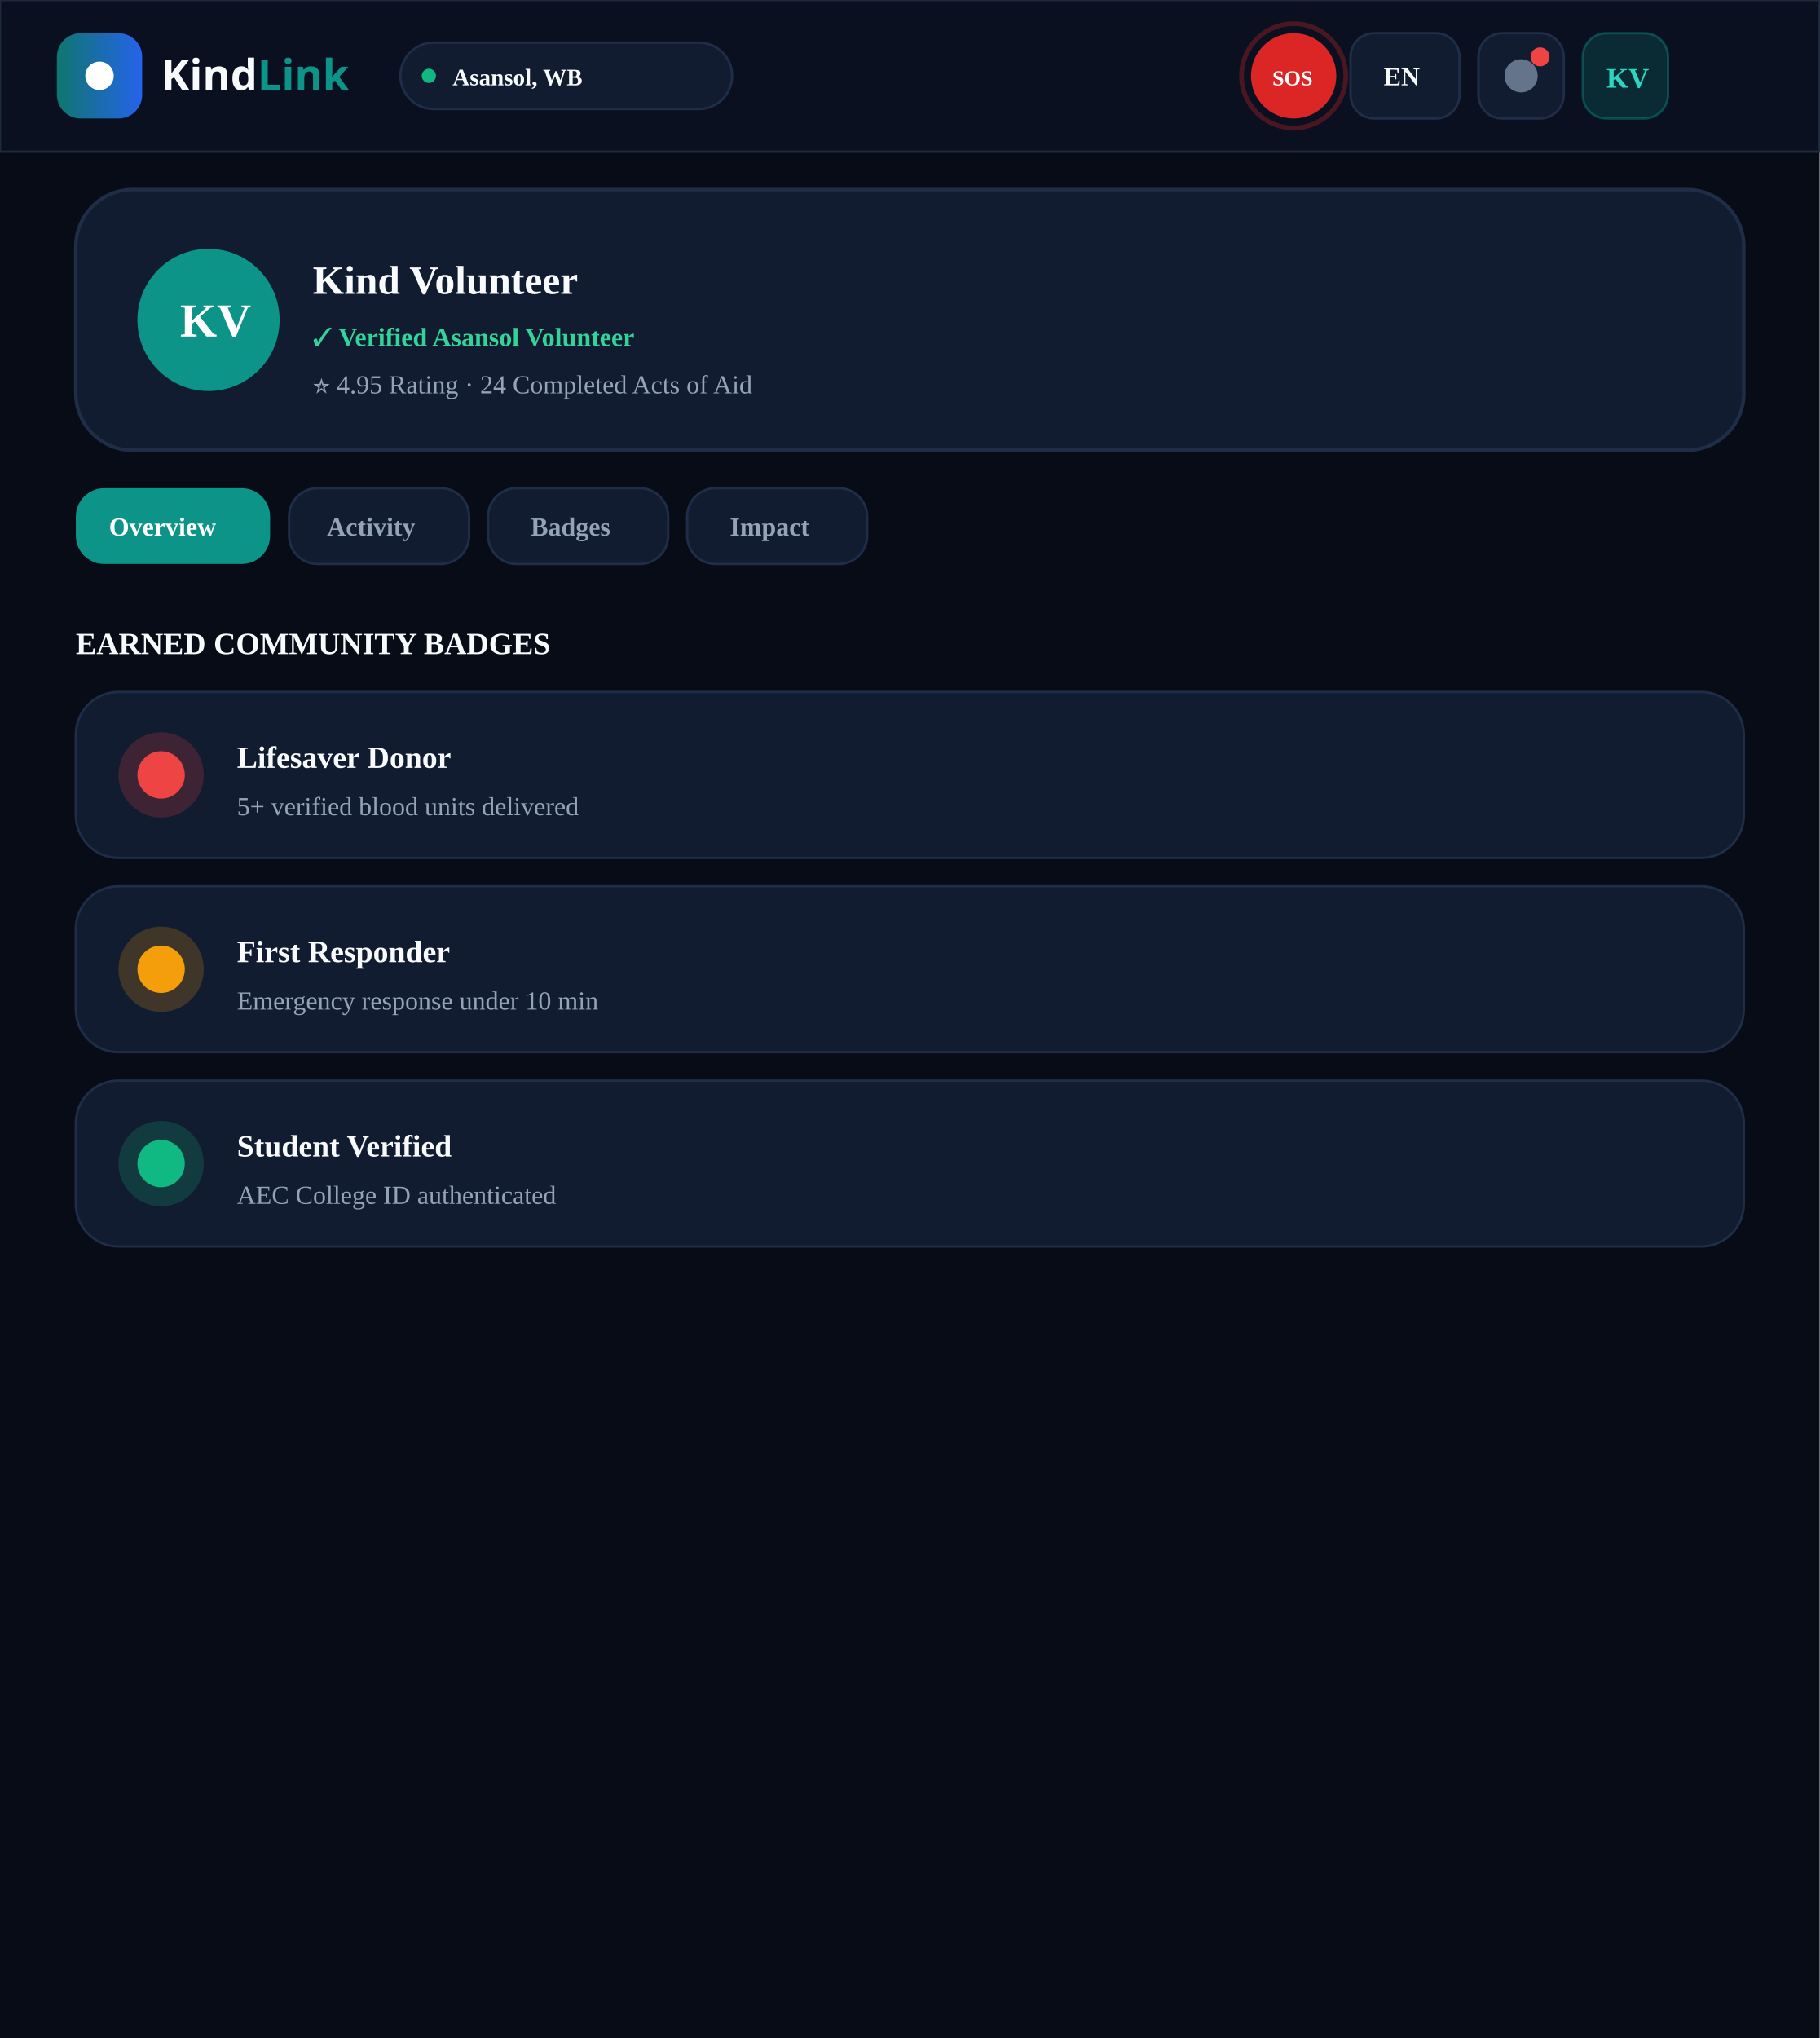
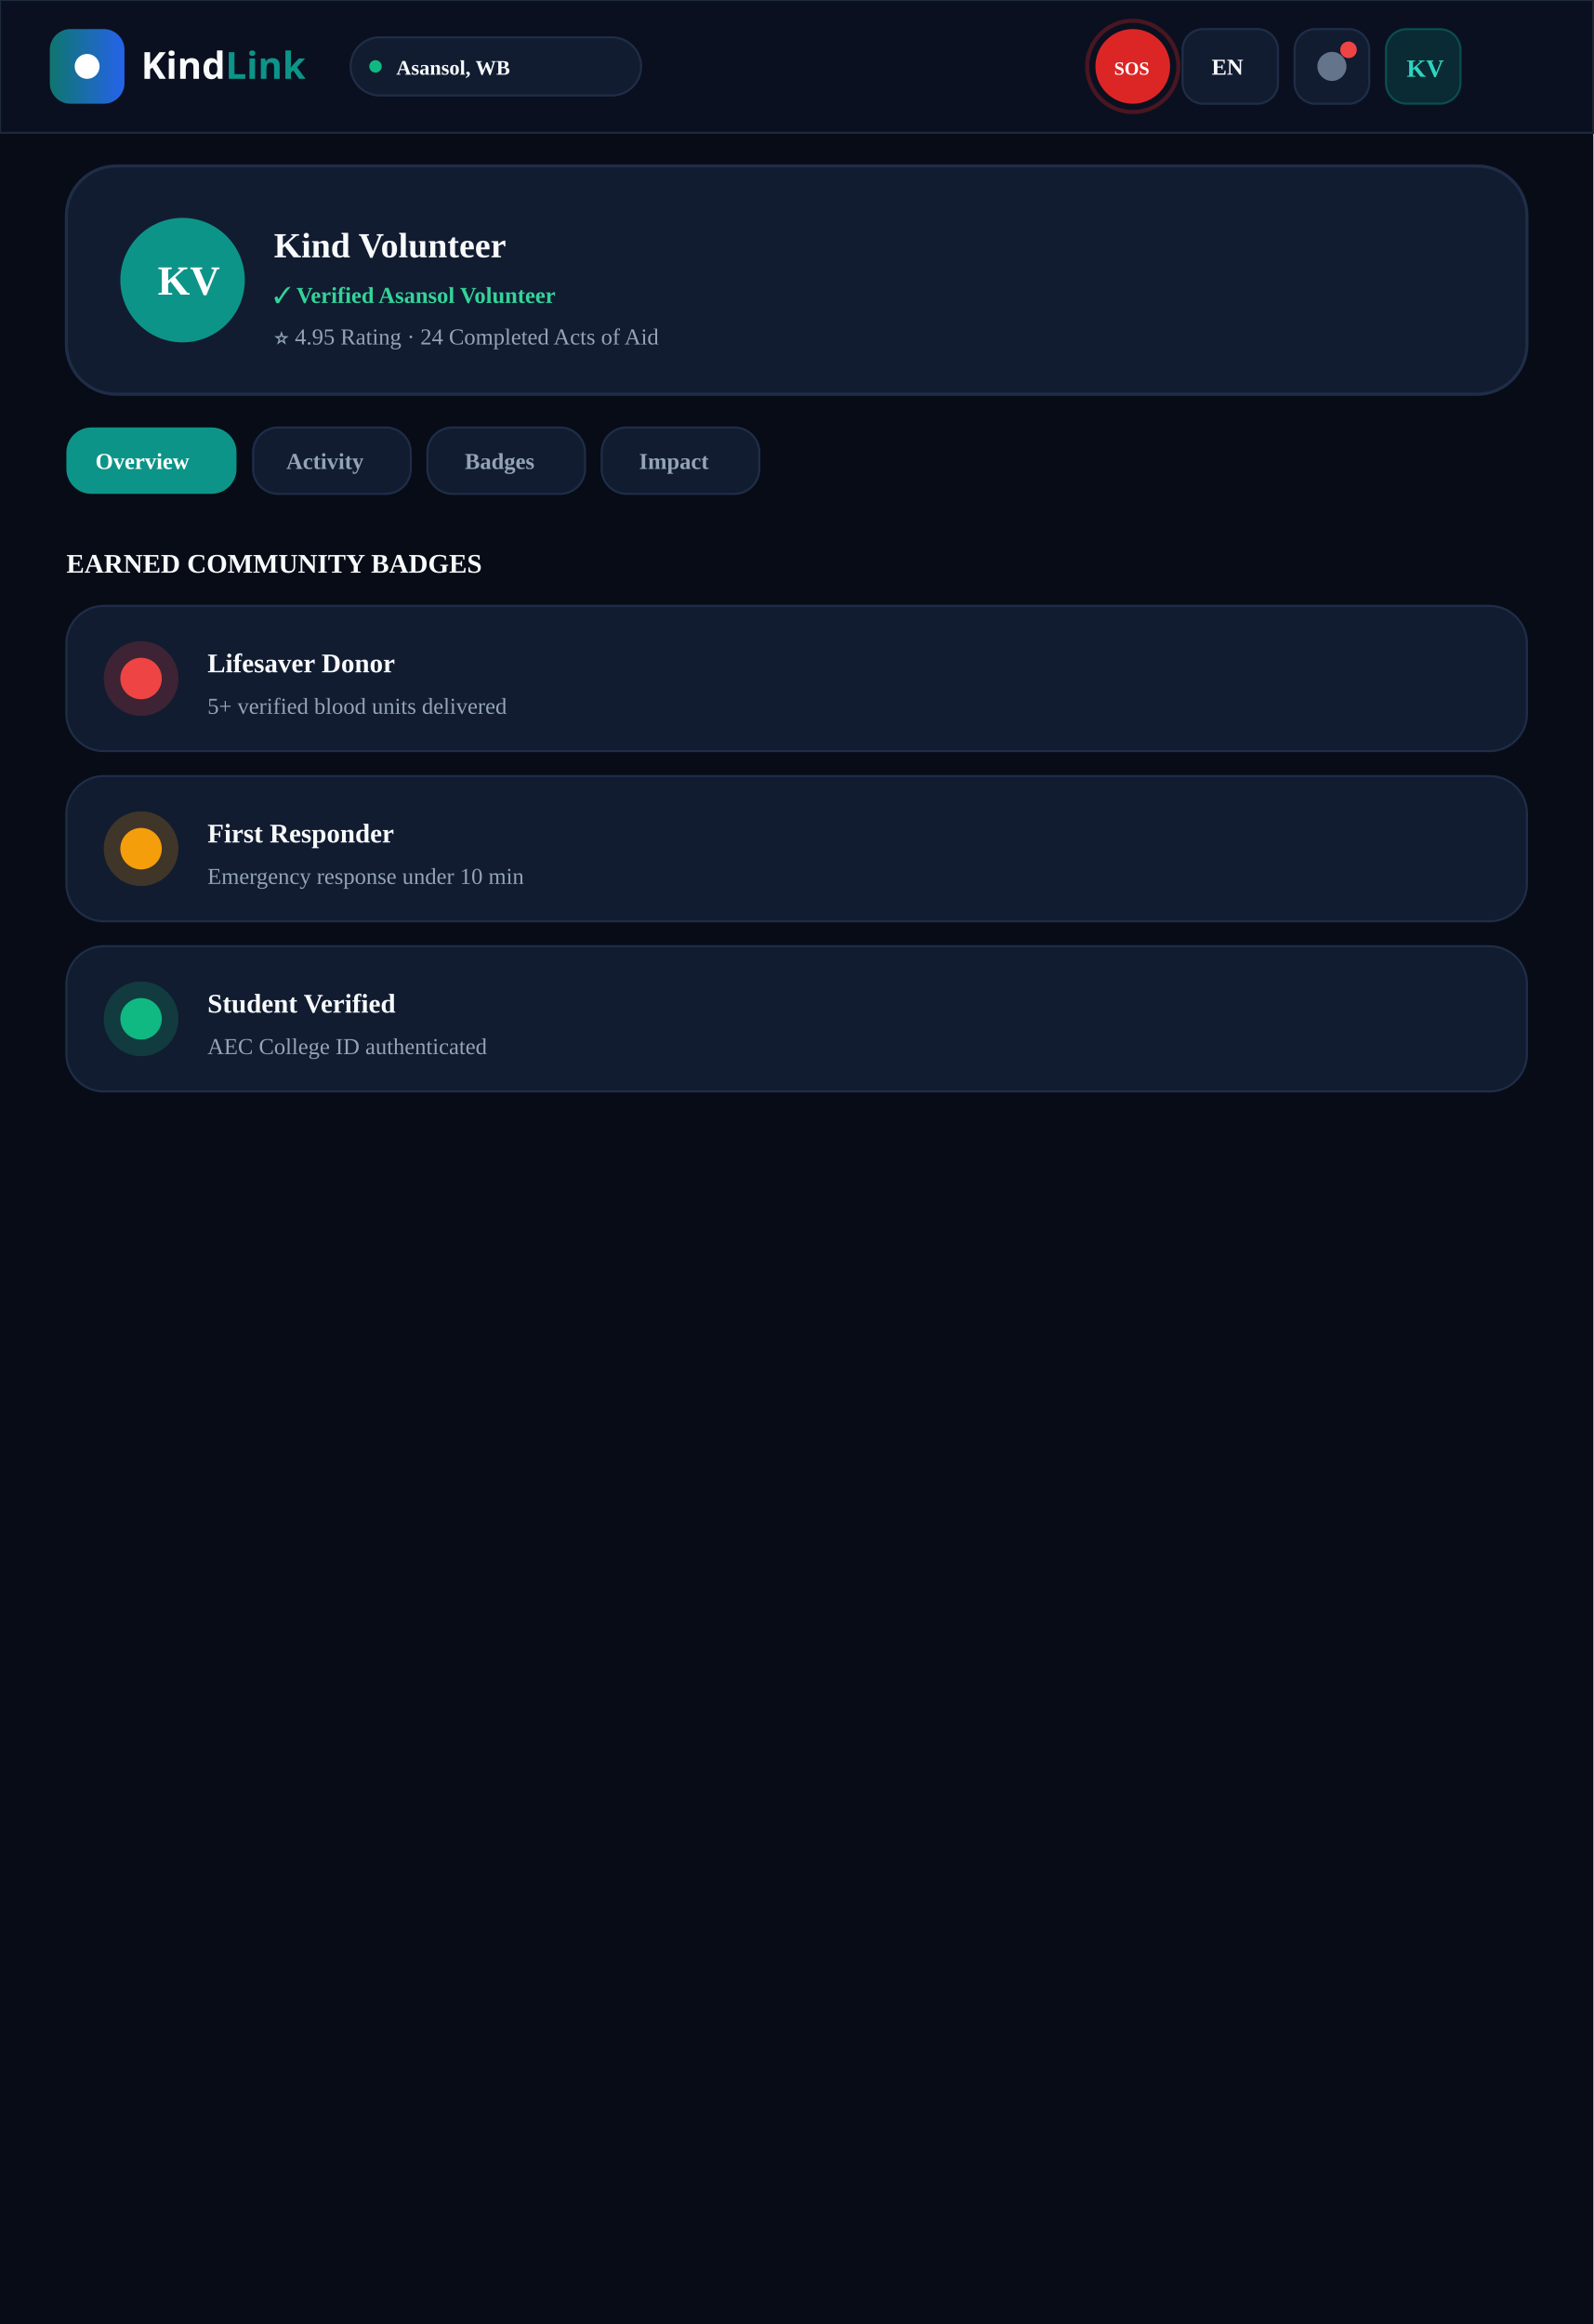
- <svg xmlns="http://www.w3.org/2000/svg" viewBox="0 0 768 860" width="768" height="860" dir="ltr" fill="none">
+ <svg xmlns="http://www.w3.org/2000/svg" viewBox="0 0 768 1120" width="768" height="1120" dir="ltr" fill="none">
  <defs>
    <linearGradient id="headerGrad" x1="0" y1="0" x2="1" y2="0">
      <stop offset="0%" stop-color="#0F766E" />
      <stop offset="100%" stop-color="#2563EB" />
    </linearGradient>
  </defs>
-   <rect width="768" height="860" fill="#070c17" />
+   <rect width="768" height="1120" fill="#070c17" />
  <rect width="768" height="64" fill="#0a101f" stroke="#1e293b" stroke-width="1" />
  <g transform="translate(24, 14)">
    <rect width="36" height="36" rx="10" fill="url(#headerGrad)" />
    <circle cx="18" cy="18" r="6" fill="#FFFFFF" />
    <text x="44" y="24" fill="#F8FAFC" font-size="18" font-weight="800" font-family="system-ui, sans-serif">
          Kind<tspan fill="#0D9488">Link</tspan>
    </text>
    <g transform="translate(145, 4)">
      <rect width="140" height="28" rx="14" fill="#111c30" stroke="#1f2d48" />
      <circle cx="12" cy="14" r="3" fill="#10B981" />
      <text x="22" y="18" fill="#F8FAFC" font-size="10" font-weight="600">Asansol, WB</text>
    </g>
  </g>
  <g transform="translate(528, 14)">
    <circle cx="18" cy="18" r="18" fill="#DC2626" />
    <circle cx="18" cy="18" r="22" stroke="#DC2626" stroke-opacity="0.3" stroke-width="2" />
    <text x="9" y="22" fill="#FFFFFF" font-size="9" font-weight="900">SOS</text>
    <rect x="42" y="0" width="46" height="36" rx="10" fill="#111c30" stroke="#1f2d48" />
    <text x="56" y="22" fill="#F8FAFC" font-size="11" font-weight="800">EN</text>
    <rect x="96" y="0" width="36" height="36" rx="10" fill="#111c30" stroke="#1f2d48" />
    <circle cx="114" cy="18" r="7" fill="#64748B" />
    <circle cx="122" cy="10" r="4" fill="#EF4444" />
    <rect x="140" y="0" width="36" height="36" rx="10" fill="#0D9488" fill-opacity="0.2" stroke="#0D9488" stroke-opacity="0.4" />
    <text x="150" y="23" fill="#2DD4BF" font-size="12" font-weight="800">KV</text>
  </g>
  <g transform="translate(0, 0)">
    <g transform="translate(32, 80)">
      <rect width="704" height="110" rx="24" fill="#111c30" stroke="#1f2d48" stroke-width="1.5" />
      <circle cx="56" cy="55" r="30" fill="#0D9488" />
      <text x="44" y="62" fill="#FFFFFF" font-size="20" font-weight="800">KV</text>
      <text x="100" y="44" fill="#F8FAFC" font-size="17" font-weight="800">Kind Volunteer</text>
      <text x="100" y="66" fill="#34D399" font-size="11" font-weight="700">✓ Verified Asansol Volunteer</text>
      <text x="100" y="86" fill="#94A3B8" font-size="11">⭐ 4.95 Rating · 24 Completed Acts of Aid</text>
      <g transform="translate(0, 126)">
        <rect x="0" y="0" width="82" height="32" rx="12" fill="#0D9488" />
        <text x="14" y="20" fill="#FFFFFF" font-size="11" font-weight="700">Overview</text>
        <rect x="90" y="0" width="76" height="32" rx="12" fill="#111c30" stroke="#1f2d48" />
        <text x="106" y="20" fill="#94A3B8" font-size="11" font-weight="600">Activity</text>
        <rect x="174" y="0" width="76" height="32" rx="12" fill="#111c30" stroke="#1f2d48" />
        <text x="192" y="20" fill="#94A3B8" font-size="11" font-weight="600">Badges</text>
        <rect x="258" y="0" width="76" height="32" rx="12" fill="#111c30" stroke="#1f2d48" />
        <text x="276" y="20" fill="#94A3B8" font-size="11" font-weight="600">Impact</text>
      </g>
      <g transform="translate(0, 180)">
        <text x="0" y="16" fill="#F8FAFC" font-size="13" font-weight="800">EARNED COMMUNITY BADGES</text>
        <g transform="translate(0, 32)">
          <g transform="translate(0, 0)">
            <rect width="704" height="70" rx="18" fill="#111c30" stroke="#1f2d48" />
            <circle cx="36" cy="35" r="18" fill="#EF4444" fill-opacity="0.2" />
            <circle cx="36" cy="35" r="10" fill="#EF4444" />
            <text x="68" y="32" fill="#F8FAFC" font-size="13" font-weight="700">Lifesaver Donor</text>
            <text x="68" y="52" fill="#94A3B8" font-size="11">5+ verified blood units delivered</text>
          </g>
          <g transform="translate(0, 82)">
            <rect width="704" height="70" rx="18" fill="#111c30" stroke="#1f2d48" />
            <circle cx="36" cy="35" r="18" fill="#F59E0B" fill-opacity="0.2" />
            <circle cx="36" cy="35" r="10" fill="#F59E0B" />
            <text x="68" y="32" fill="#F8FAFC" font-size="13" font-weight="700">First Responder</text>
            <text x="68" y="52" fill="#94A3B8" font-size="11">Emergency response under 10 min</text>
          </g>
          <g transform="translate(0, 164)">
            <rect width="704" height="70" rx="18" fill="#111c30" stroke="#1f2d48" />
            <circle cx="36" cy="35" r="18" fill="#10B981" fill-opacity="0.2" />
            <circle cx="36" cy="35" r="10" fill="#10B981" />
            <text x="68" y="32" fill="#F8FAFC" font-size="13" font-weight="700">Student Verified</text>
            <text x="68" y="52" fill="#94A3B8" font-size="11">AEC College ID authenticated</text>
          </g>
        </g>
      </g>
    </g>
  </g>
</svg>
